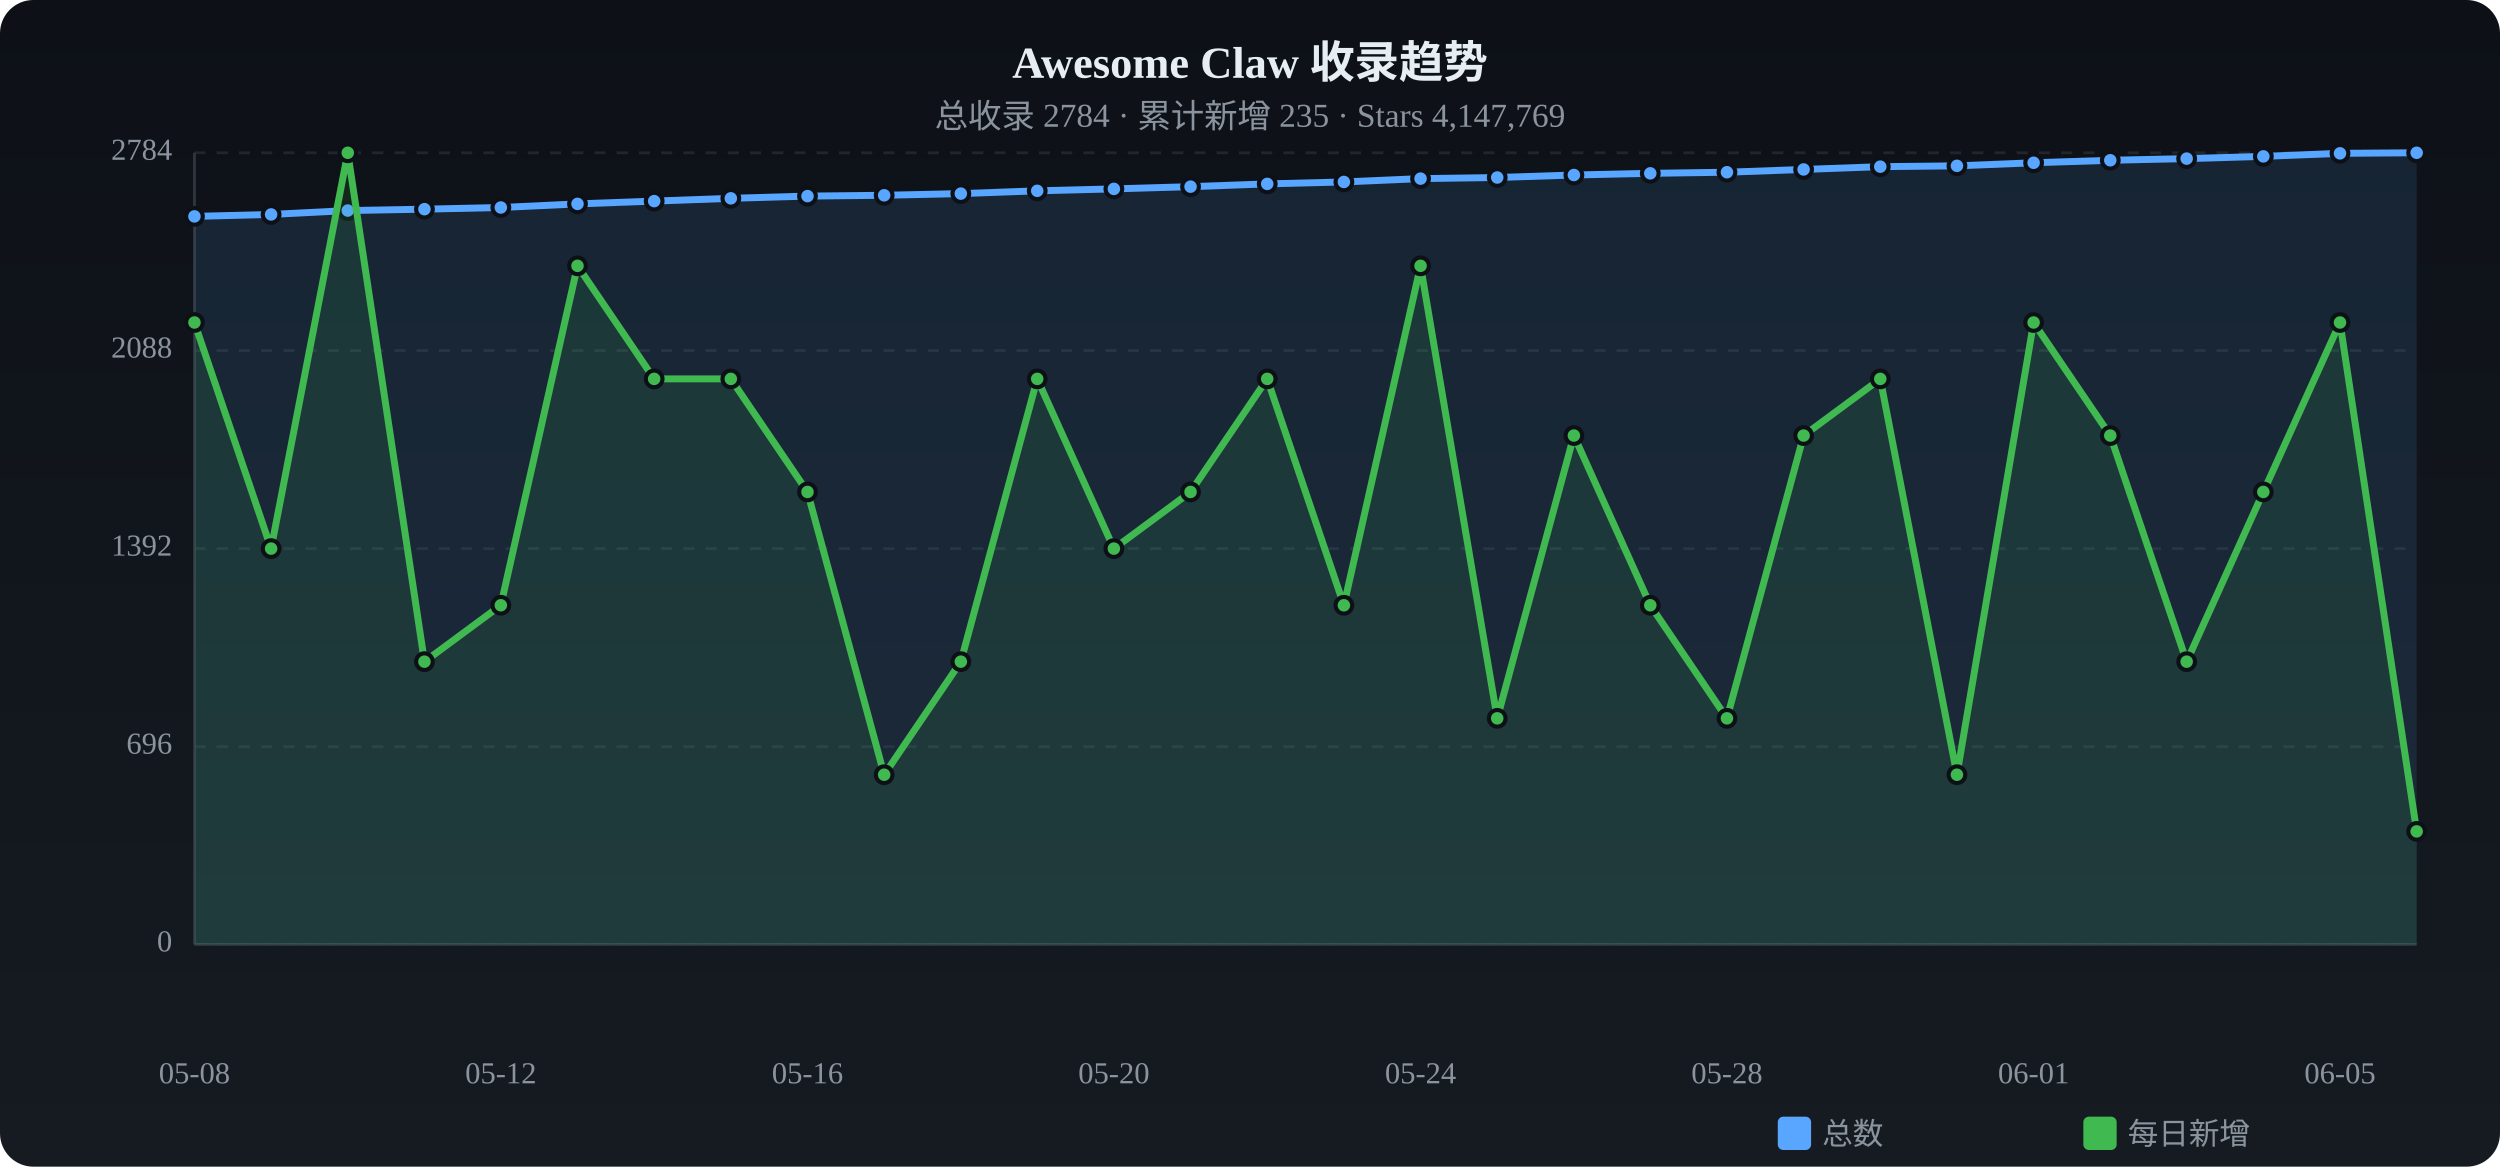
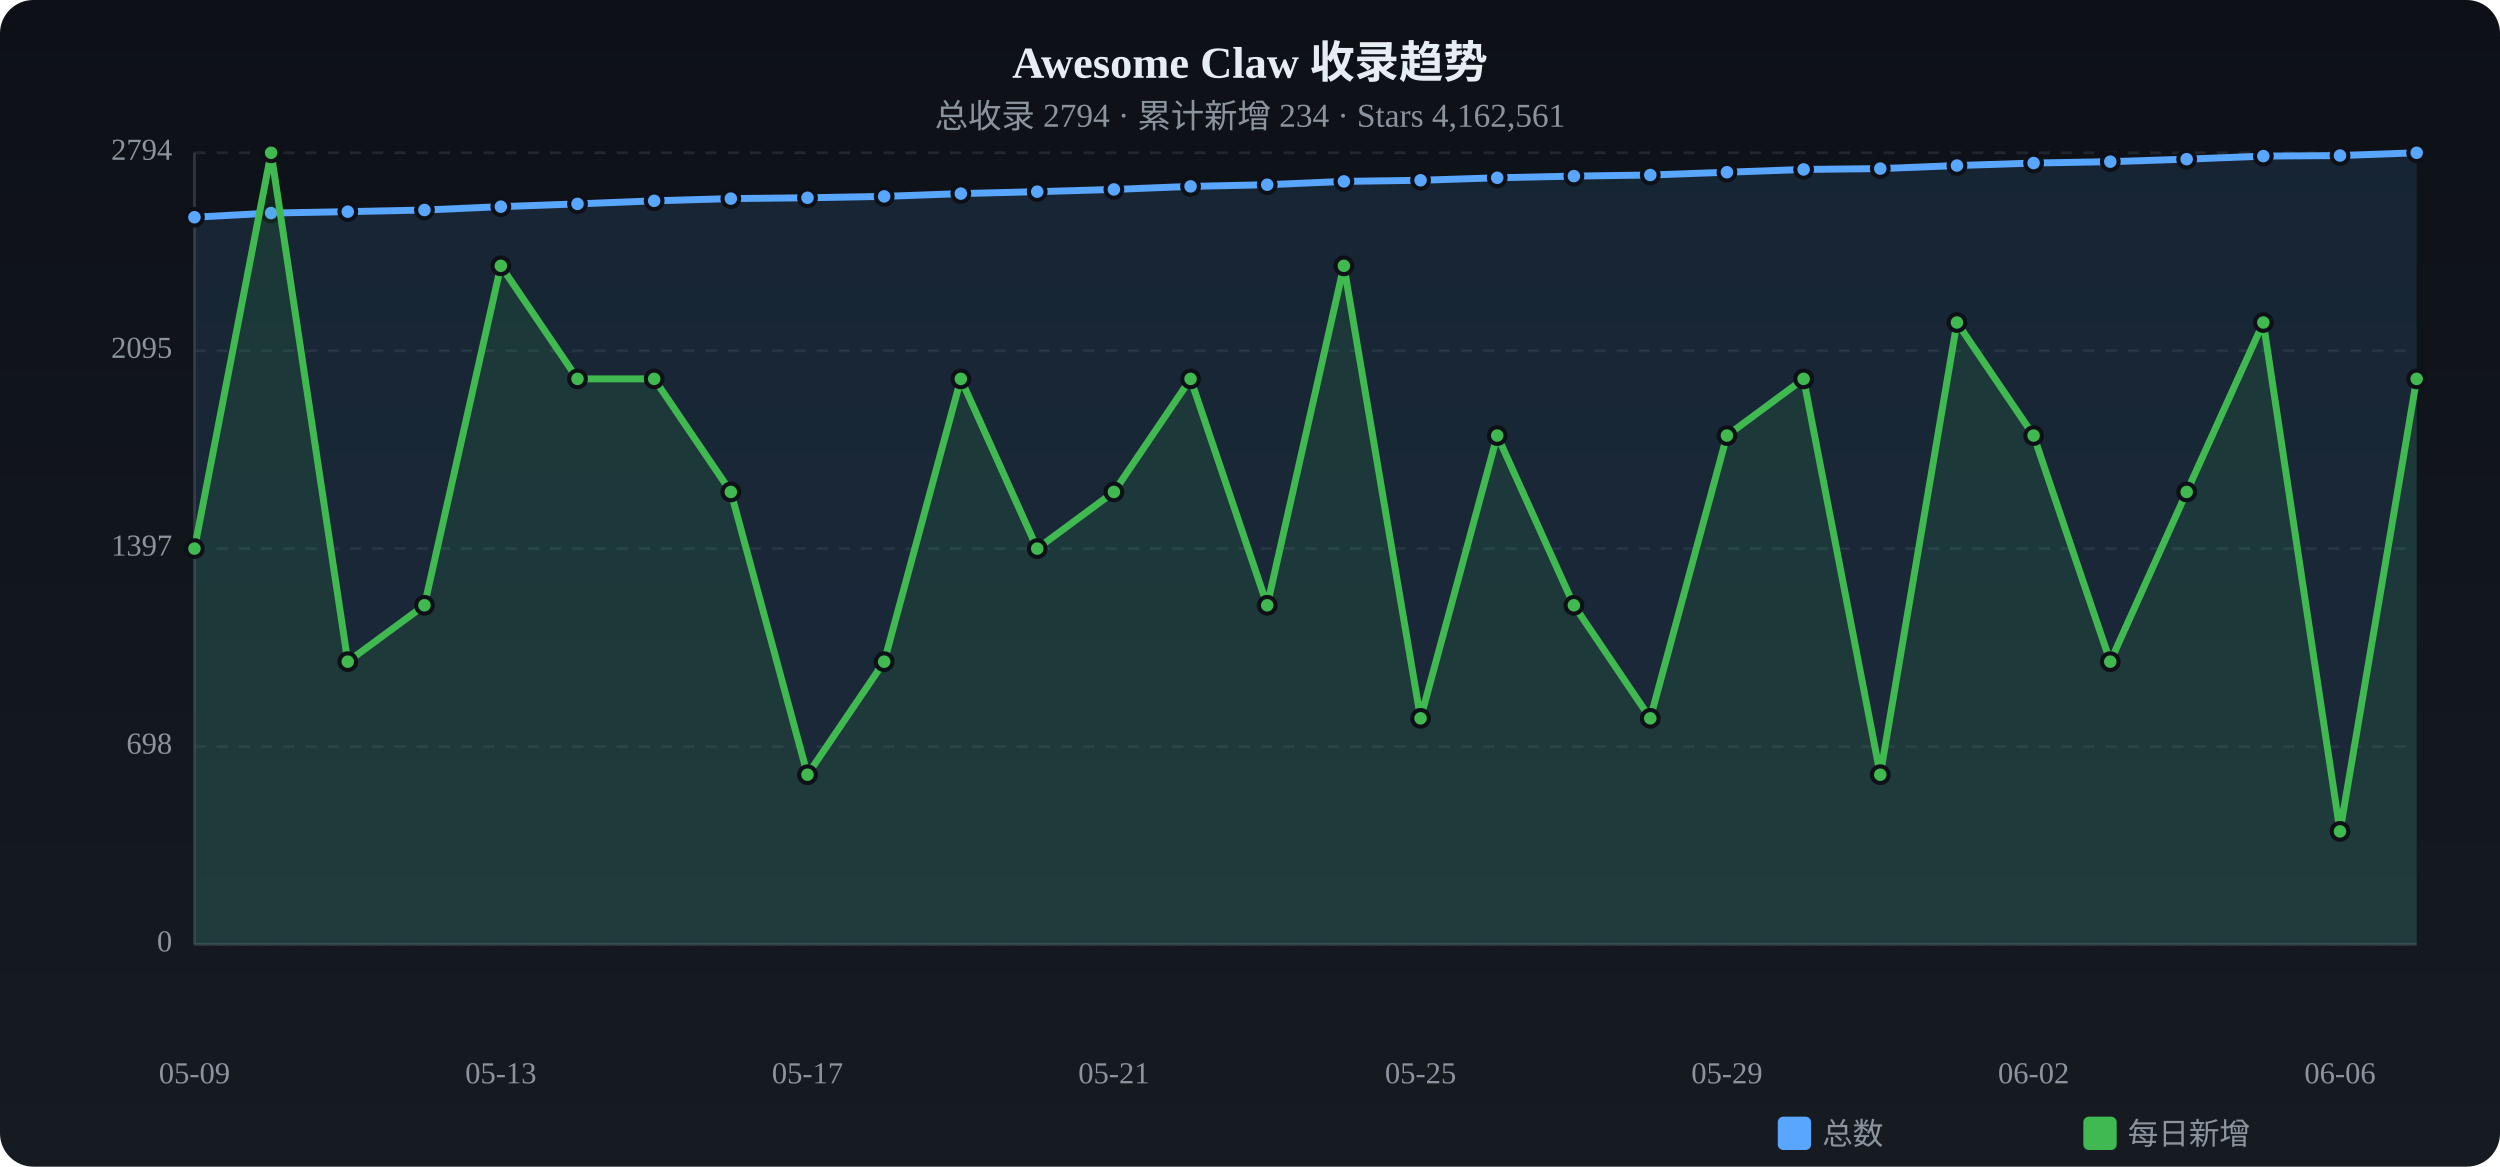
<svg xmlns="http://www.w3.org/2000/svg" viewBox="0 0 900 420" width="900" height="420">
  <defs>
    <linearGradient id="tbg" x1="0%" y1="0%" x2="0%" y2="100%">
      <stop offset="0%" stop-color="#0d1117" />
      <stop offset="100%" stop-color="#161b22" />
    </linearGradient>
  </defs>
  <rect width="900" height="420" rx="12" fill="url(#tbg)" />
  <text x="450.0" y="28" text-anchor="middle" fill="#e6edf3" font-size="16" font-weight="bold">Awesome Claw 收录趋势</text>
-   <text x="450.0" y="46" text-anchor="middle" fill="#8b949e" font-size="12">总收录 2784 · 累计新增 235 · Stars 4,147,769</text>
+   <text x="450.0" y="46" text-anchor="middle" fill="#8b949e" font-size="12">总收录 2794 · 累计新增 234 · Stars 4,162,561</text>
  <text x="62" y="340.0" text-anchor="end" fill="#8b949e" font-size="11" dominant-baseline="middle">0</text>
  <line x1="70" y1="340.0" x2="870" y2="340.0" stroke="#21262d" stroke-dasharray="4 4" />
-   <text x="62" y="268.8" text-anchor="end" fill="#8b949e" font-size="11" dominant-baseline="middle">696</text>
+   <text x="62" y="268.8" text-anchor="end" fill="#8b949e" font-size="11" dominant-baseline="middle">698</text>
  <line x1="70" y1="268.8" x2="870" y2="268.8" stroke="#21262d" stroke-dasharray="4 4" />
-   <text x="62" y="197.5" text-anchor="end" fill="#8b949e" font-size="11" dominant-baseline="middle">1392</text>
+   <text x="62" y="197.5" text-anchor="end" fill="#8b949e" font-size="11" dominant-baseline="middle">1397</text>
  <line x1="70" y1="197.5" x2="870" y2="197.5" stroke="#21262d" stroke-dasharray="4 4" />
-   <text x="62" y="126.2" text-anchor="end" fill="#8b949e" font-size="11" dominant-baseline="middle">2088</text>
-   <line x1="70" y1="126.2" x2="870" y2="126.2" stroke="#21262d" stroke-dasharray="4 4" />
-   <text x="62" y="55.0" text-anchor="end" fill="#8b949e" font-size="11" dominant-baseline="middle">2784</text>
+   <text x="62" y="126.3" text-anchor="end" fill="#8b949e" font-size="11" dominant-baseline="middle">2095</text>
+   <line x1="70" y1="126.3" x2="870" y2="126.3" stroke="#21262d" stroke-dasharray="4 4" />
+   <text x="62" y="55.0" text-anchor="end" fill="#8b949e" font-size="11" dominant-baseline="middle">2794</text>
  <line x1="70" y1="55.0" x2="870" y2="55.0" stroke="#21262d" stroke-dasharray="4 4" />
  <line x1="70" y1="55" x2="70" y2="340" stroke="#30363d" />
  <line x1="70" y1="340" x2="870" y2="340" stroke="#30363d" />
-   <path d="M70.0,77.9 L97.6,77.2 L125.2,75.8 L152.8,75.3 L180.3,74.7 L207.9,73.4 L235.5,72.4 L263.1,71.4 L290.7,70.6 L318.3,70.3 L345.9,69.7 L373.4,68.7 L401.0,68.0 L428.6,67.2 L456.2,66.2 L483.8,65.5 L511.4,64.3 L539.0,63.9 L566.6,63.0 L594.1,62.4 L621.7,62.0 L649.3,61.0 L676.9,60.0 L704.5,59.7 L732.1,58.6 L759.7,57.7 L787.2,57.1 L814.8,56.3 L842.4,55.2 L870.0,55.0 L870.0,340 L70.0,340 Z" fill="#58a6ff" opacity="0.12" />
-   <polyline points="70.0,77.9 97.6,77.2 125.2,75.8 152.8,75.3 180.3,74.7 207.9,73.4 235.5,72.4 263.1,71.4 290.7,70.6 318.3,70.3 345.9,69.7 373.4,68.7 401.0,68.0 428.6,67.2 456.2,66.2 483.8,65.5 511.4,64.3 539.0,63.9 566.6,63.0 594.1,62.4 621.7,62.0 649.3,61.0 676.9,60.0 704.5,59.7 732.1,58.6 759.7,57.7 787.2,57.1 814.8,56.3 842.4,55.2 870.0,55.0" fill="none" stroke="#58a6ff" stroke-width="2.5" stroke-linecap="round" stroke-linejoin="round" />
-   <circle cx="70.0" cy="77.9" r="3" fill="#58a6ff" stroke="#0d1117" stroke-width="1.5" />
-   <circle cx="97.6" cy="77.2" r="3" fill="#58a6ff" stroke="#0d1117" stroke-width="1.5" />
-   <circle cx="125.2" cy="75.8" r="3" fill="#58a6ff" stroke="#0d1117" stroke-width="1.5" />
-   <circle cx="152.8" cy="75.3" r="3" fill="#58a6ff" stroke="#0d1117" stroke-width="1.5" />
-   <circle cx="180.3" cy="74.7" r="3" fill="#58a6ff" stroke="#0d1117" stroke-width="1.5" />
+   <path d="M70.0,78.2 L97.6,76.7 L125.2,76.2 L152.8,75.6 L180.3,74.4 L207.9,73.4 L235.5,72.3 L263.1,71.5 L290.7,71.2 L318.3,70.7 L345.9,69.7 L373.4,69.0 L401.0,68.2 L428.6,67.1 L456.2,66.5 L483.8,65.3 L511.4,64.9 L539.0,64.0 L566.6,63.4 L594.1,63.0 L621.7,62.0 L649.3,61.0 L676.9,60.7 L704.5,59.6 L732.1,58.7 L759.7,58.2 L787.2,57.3 L814.8,56.2 L842.4,56.0 L870.0,55.0 L870.0,340 L70.0,340 Z" fill="#58a6ff" opacity="0.12" />
+   <polyline points="70.0,78.2 97.6,76.7 125.2,76.2 152.8,75.6 180.3,74.4 207.9,73.4 235.5,72.3 263.1,71.5 290.7,71.2 318.3,70.7 345.9,69.7 373.4,69.0 401.0,68.2 428.6,67.1 456.2,66.5 483.8,65.3 511.4,64.9 539.0,64.0 566.6,63.4 594.1,63.0 621.7,62.0 649.3,61.0 676.9,60.7 704.5,59.6 732.1,58.7 759.7,58.2 787.2,57.3 814.8,56.2 842.4,56.0 870.0,55.0" fill="none" stroke="#58a6ff" stroke-width="2.5" stroke-linecap="round" stroke-linejoin="round" />
+   <circle cx="70.0" cy="78.2" r="3" fill="#58a6ff" stroke="#0d1117" stroke-width="1.5" />
+   <circle cx="97.6" cy="76.7" r="3" fill="#58a6ff" stroke="#0d1117" stroke-width="1.5" />
+   <circle cx="125.2" cy="76.2" r="3" fill="#58a6ff" stroke="#0d1117" stroke-width="1.5" />
+   <circle cx="152.8" cy="75.6" r="3" fill="#58a6ff" stroke="#0d1117" stroke-width="1.5" />
+   <circle cx="180.3" cy="74.4" r="3" fill="#58a6ff" stroke="#0d1117" stroke-width="1.5" />
  <circle cx="207.9" cy="73.4" r="3" fill="#58a6ff" stroke="#0d1117" stroke-width="1.5" />
-   <circle cx="235.5" cy="72.4" r="3" fill="#58a6ff" stroke="#0d1117" stroke-width="1.5" />
-   <circle cx="263.1" cy="71.4" r="3" fill="#58a6ff" stroke="#0d1117" stroke-width="1.5" />
-   <circle cx="290.7" cy="70.6" r="3" fill="#58a6ff" stroke="#0d1117" stroke-width="1.5" />
-   <circle cx="318.3" cy="70.3" r="3" fill="#58a6ff" stroke="#0d1117" stroke-width="1.5" />
+   <circle cx="235.5" cy="72.3" r="3" fill="#58a6ff" stroke="#0d1117" stroke-width="1.5" />
+   <circle cx="263.1" cy="71.5" r="3" fill="#58a6ff" stroke="#0d1117" stroke-width="1.5" />
+   <circle cx="290.7" cy="71.2" r="3" fill="#58a6ff" stroke="#0d1117" stroke-width="1.5" />
+   <circle cx="318.3" cy="70.7" r="3" fill="#58a6ff" stroke="#0d1117" stroke-width="1.5" />
  <circle cx="345.9" cy="69.7" r="3" fill="#58a6ff" stroke="#0d1117" stroke-width="1.5" />
-   <circle cx="373.4" cy="68.7" r="3" fill="#58a6ff" stroke="#0d1117" stroke-width="1.5" />
-   <circle cx="401.0" cy="68.0" r="3" fill="#58a6ff" stroke="#0d1117" stroke-width="1.5" />
-   <circle cx="428.6" cy="67.2" r="3" fill="#58a6ff" stroke="#0d1117" stroke-width="1.5" />
-   <circle cx="456.2" cy="66.2" r="3" fill="#58a6ff" stroke="#0d1117" stroke-width="1.5" />
-   <circle cx="483.8" cy="65.5" r="3" fill="#58a6ff" stroke="#0d1117" stroke-width="1.5" />
-   <circle cx="511.4" cy="64.3" r="3" fill="#58a6ff" stroke="#0d1117" stroke-width="1.5" />
-   <circle cx="539.0" cy="63.9" r="3" fill="#58a6ff" stroke="#0d1117" stroke-width="1.5" />
-   <circle cx="566.6" cy="63.0" r="3" fill="#58a6ff" stroke="#0d1117" stroke-width="1.5" />
-   <circle cx="594.1" cy="62.4" r="3" fill="#58a6ff" stroke="#0d1117" stroke-width="1.5" />
+   <circle cx="373.4" cy="69.0" r="3" fill="#58a6ff" stroke="#0d1117" stroke-width="1.5" />
+   <circle cx="401.0" cy="68.2" r="3" fill="#58a6ff" stroke="#0d1117" stroke-width="1.5" />
+   <circle cx="428.6" cy="67.1" r="3" fill="#58a6ff" stroke="#0d1117" stroke-width="1.5" />
+   <circle cx="456.2" cy="66.5" r="3" fill="#58a6ff" stroke="#0d1117" stroke-width="1.5" />
+   <circle cx="483.8" cy="65.3" r="3" fill="#58a6ff" stroke="#0d1117" stroke-width="1.5" />
+   <circle cx="511.4" cy="64.9" r="3" fill="#58a6ff" stroke="#0d1117" stroke-width="1.5" />
+   <circle cx="539.0" cy="64.0" r="3" fill="#58a6ff" stroke="#0d1117" stroke-width="1.5" />
+   <circle cx="566.6" cy="63.4" r="3" fill="#58a6ff" stroke="#0d1117" stroke-width="1.5" />
+   <circle cx="594.1" cy="63.0" r="3" fill="#58a6ff" stroke="#0d1117" stroke-width="1.5" />
  <circle cx="621.7" cy="62.0" r="3" fill="#58a6ff" stroke="#0d1117" stroke-width="1.5" />
  <circle cx="649.3" cy="61.0" r="3" fill="#58a6ff" stroke="#0d1117" stroke-width="1.5" />
-   <circle cx="676.9" cy="60.0" r="3" fill="#58a6ff" stroke="#0d1117" stroke-width="1.5" />
-   <circle cx="704.5" cy="59.7" r="3" fill="#58a6ff" stroke="#0d1117" stroke-width="1.5" />
-   <circle cx="732.1" cy="58.6" r="3" fill="#58a6ff" stroke="#0d1117" stroke-width="1.5" />
-   <circle cx="759.7" cy="57.7" r="3" fill="#58a6ff" stroke="#0d1117" stroke-width="1.5" />
-   <circle cx="787.2" cy="57.1" r="3" fill="#58a6ff" stroke="#0d1117" stroke-width="1.5" />
-   <circle cx="814.8" cy="56.3" r="3" fill="#58a6ff" stroke="#0d1117" stroke-width="1.5" />
-   <circle cx="842.4" cy="55.2" r="3" fill="#58a6ff" stroke="#0d1117" stroke-width="1.5" />
+   <circle cx="676.9" cy="60.7" r="3" fill="#58a6ff" stroke="#0d1117" stroke-width="1.5" />
+   <circle cx="704.5" cy="59.6" r="3" fill="#58a6ff" stroke="#0d1117" stroke-width="1.5" />
+   <circle cx="732.1" cy="58.7" r="3" fill="#58a6ff" stroke="#0d1117" stroke-width="1.5" />
+   <circle cx="759.7" cy="58.2" r="3" fill="#58a6ff" stroke="#0d1117" stroke-width="1.5" />
+   <circle cx="787.2" cy="57.3" r="3" fill="#58a6ff" stroke="#0d1117" stroke-width="1.5" />
+   <circle cx="814.8" cy="56.2" r="3" fill="#58a6ff" stroke="#0d1117" stroke-width="1.5" />
+   <circle cx="842.4" cy="56.0" r="3" fill="#58a6ff" stroke="#0d1117" stroke-width="1.5" />
  <circle cx="870.0" cy="55.0" r="3" fill="#58a6ff" stroke="#0d1117" stroke-width="1.5" />
-   <path d="M70.0,116.1 L97.6,197.5 L125.2,55.0 L152.8,238.2 L180.3,217.9 L207.9,95.7 L235.5,136.4 L263.1,136.4 L290.7,177.1 L318.3,278.9 L345.9,238.2 L373.4,136.4 L401.0,197.5 L428.6,177.1 L456.2,136.4 L483.8,217.9 L511.4,95.7 L539.0,258.6 L566.6,156.8 L594.1,217.9 L621.7,258.6 L649.3,156.8 L676.9,136.4 L704.5,278.9 L732.1,116.1 L759.7,156.8 L787.2,238.2 L814.8,177.1 L842.4,116.1 L870.0,299.3 L870.0,340 L70.0,340 Z" fill="#3fb950" opacity="0.12" />
-   <polyline points="70.0,116.1 97.6,197.5 125.2,55.0 152.8,238.2 180.3,217.9 207.9,95.7 235.5,136.4 263.1,136.4 290.7,177.1 318.3,278.9 345.9,238.2 373.4,136.4 401.0,197.5 428.6,177.1 456.2,136.4 483.8,217.9 511.4,95.7 539.0,258.6 566.6,156.8 594.1,217.9 621.7,258.6 649.3,156.8 676.9,136.4 704.5,278.9 732.1,116.1 759.7,156.8 787.2,238.2 814.8,177.1 842.4,116.1 870.0,299.3" fill="none" stroke="#3fb950" stroke-width="2.5" stroke-linecap="round" stroke-linejoin="round" />
-   <circle cx="70.0" cy="116.1" r="3" fill="#3fb950" stroke="#0d1117" stroke-width="1.5" />
-   <circle cx="97.6" cy="197.5" r="3" fill="#3fb950" stroke="#0d1117" stroke-width="1.5" />
-   <circle cx="125.2" cy="55.0" r="3" fill="#3fb950" stroke="#0d1117" stroke-width="1.5" />
-   <circle cx="152.8" cy="238.2" r="3" fill="#3fb950" stroke="#0d1117" stroke-width="1.5" />
-   <circle cx="180.3" cy="217.9" r="3" fill="#3fb950" stroke="#0d1117" stroke-width="1.5" />
-   <circle cx="207.9" cy="95.7" r="3" fill="#3fb950" stroke="#0d1117" stroke-width="1.5" />
+   <path d="M70.0,197.5 L97.6,55.0 L125.2,238.2 L152.8,217.9 L180.3,95.7 L207.9,136.4 L235.5,136.4 L263.1,177.1 L290.7,278.9 L318.3,238.2 L345.9,136.4 L373.4,197.5 L401.0,177.1 L428.6,136.4 L456.2,217.9 L483.8,95.7 L511.4,258.6 L539.0,156.8 L566.6,217.9 L594.1,258.6 L621.7,156.8 L649.3,136.4 L676.9,278.9 L704.5,116.1 L732.1,156.8 L759.7,238.2 L787.2,177.1 L814.8,116.1 L842.4,299.3 L870.0,136.4 L870.0,340 L70.0,340 Z" fill="#3fb950" opacity="0.12" />
+   <polyline points="70.0,197.5 97.6,55.0 125.2,238.2 152.8,217.9 180.3,95.7 207.9,136.4 235.5,136.4 263.1,177.1 290.7,278.9 318.3,238.2 345.9,136.4 373.4,197.5 401.0,177.1 428.6,136.4 456.2,217.9 483.8,95.7 511.4,258.6 539.0,156.8 566.6,217.9 594.1,258.6 621.7,156.8 649.3,136.4 676.9,278.9 704.5,116.1 732.1,156.8 759.7,238.2 787.2,177.1 814.8,116.1 842.4,299.3 870.0,136.4" fill="none" stroke="#3fb950" stroke-width="2.5" stroke-linecap="round" stroke-linejoin="round" />
+   <circle cx="70.0" cy="197.5" r="3" fill="#3fb950" stroke="#0d1117" stroke-width="1.5" />
+   <circle cx="97.6" cy="55.0" r="3" fill="#3fb950" stroke="#0d1117" stroke-width="1.5" />
+   <circle cx="125.2" cy="238.2" r="3" fill="#3fb950" stroke="#0d1117" stroke-width="1.5" />
+   <circle cx="152.8" cy="217.9" r="3" fill="#3fb950" stroke="#0d1117" stroke-width="1.5" />
+   <circle cx="180.3" cy="95.7" r="3" fill="#3fb950" stroke="#0d1117" stroke-width="1.5" />
+   <circle cx="207.9" cy="136.4" r="3" fill="#3fb950" stroke="#0d1117" stroke-width="1.5" />
  <circle cx="235.5" cy="136.4" r="3" fill="#3fb950" stroke="#0d1117" stroke-width="1.5" />
-   <circle cx="263.1" cy="136.4" r="3" fill="#3fb950" stroke="#0d1117" stroke-width="1.5" />
-   <circle cx="290.7" cy="177.1" r="3" fill="#3fb950" stroke="#0d1117" stroke-width="1.5" />
-   <circle cx="318.3" cy="278.9" r="3" fill="#3fb950" stroke="#0d1117" stroke-width="1.5" />
-   <circle cx="345.9" cy="238.2" r="3" fill="#3fb950" stroke="#0d1117" stroke-width="1.5" />
-   <circle cx="373.4" cy="136.4" r="3" fill="#3fb950" stroke="#0d1117" stroke-width="1.5" />
-   <circle cx="401.0" cy="197.5" r="3" fill="#3fb950" stroke="#0d1117" stroke-width="1.5" />
-   <circle cx="428.6" cy="177.1" r="3" fill="#3fb950" stroke="#0d1117" stroke-width="1.5" />
-   <circle cx="456.2" cy="136.4" r="3" fill="#3fb950" stroke="#0d1117" stroke-width="1.5" />
-   <circle cx="483.8" cy="217.9" r="3" fill="#3fb950" stroke="#0d1117" stroke-width="1.5" />
-   <circle cx="511.4" cy="95.7" r="3" fill="#3fb950" stroke="#0d1117" stroke-width="1.5" />
-   <circle cx="539.0" cy="258.6" r="3" fill="#3fb950" stroke="#0d1117" stroke-width="1.5" />
-   <circle cx="566.6" cy="156.8" r="3" fill="#3fb950" stroke="#0d1117" stroke-width="1.5" />
-   <circle cx="594.1" cy="217.9" r="3" fill="#3fb950" stroke="#0d1117" stroke-width="1.5" />
-   <circle cx="621.7" cy="258.6" r="3" fill="#3fb950" stroke="#0d1117" stroke-width="1.5" />
-   <circle cx="649.3" cy="156.8" r="3" fill="#3fb950" stroke="#0d1117" stroke-width="1.5" />
-   <circle cx="676.9" cy="136.4" r="3" fill="#3fb950" stroke="#0d1117" stroke-width="1.5" />
-   <circle cx="704.5" cy="278.9" r="3" fill="#3fb950" stroke="#0d1117" stroke-width="1.5" />
-   <circle cx="732.1" cy="116.1" r="3" fill="#3fb950" stroke="#0d1117" stroke-width="1.5" />
-   <circle cx="759.7" cy="156.8" r="3" fill="#3fb950" stroke="#0d1117" stroke-width="1.5" />
-   <circle cx="787.2" cy="238.2" r="3" fill="#3fb950" stroke="#0d1117" stroke-width="1.5" />
-   <circle cx="814.8" cy="177.1" r="3" fill="#3fb950" stroke="#0d1117" stroke-width="1.5" />
-   <circle cx="842.4" cy="116.1" r="3" fill="#3fb950" stroke="#0d1117" stroke-width="1.5" />
-   <circle cx="870.0" cy="299.3" r="3" fill="#3fb950" stroke="#0d1117" stroke-width="1.5" />
-   <text x="70.0" y="390" text-anchor="middle" fill="#8b949e" font-size="11">05-08</text>
-   <text x="180.3" y="390" text-anchor="middle" fill="#8b949e" font-size="11">05-12</text>
-   <text x="290.7" y="390" text-anchor="middle" fill="#8b949e" font-size="11">05-16</text>
-   <text x="401.0" y="390" text-anchor="middle" fill="#8b949e" font-size="11">05-20</text>
-   <text x="511.4" y="390" text-anchor="middle" fill="#8b949e" font-size="11">05-24</text>
-   <text x="621.7" y="390" text-anchor="middle" fill="#8b949e" font-size="11">05-28</text>
-   <text x="732.1" y="390" text-anchor="middle" fill="#8b949e" font-size="11">06-01</text>
-   <text x="842.4" y="390" text-anchor="middle" fill="#8b949e" font-size="11">06-05</text>
+   <circle cx="263.1" cy="177.1" r="3" fill="#3fb950" stroke="#0d1117" stroke-width="1.5" />
+   <circle cx="290.7" cy="278.9" r="3" fill="#3fb950" stroke="#0d1117" stroke-width="1.5" />
+   <circle cx="318.3" cy="238.2" r="3" fill="#3fb950" stroke="#0d1117" stroke-width="1.5" />
+   <circle cx="345.9" cy="136.4" r="3" fill="#3fb950" stroke="#0d1117" stroke-width="1.5" />
+   <circle cx="373.4" cy="197.5" r="3" fill="#3fb950" stroke="#0d1117" stroke-width="1.5" />
+   <circle cx="401.0" cy="177.1" r="3" fill="#3fb950" stroke="#0d1117" stroke-width="1.5" />
+   <circle cx="428.6" cy="136.4" r="3" fill="#3fb950" stroke="#0d1117" stroke-width="1.5" />
+   <circle cx="456.2" cy="217.9" r="3" fill="#3fb950" stroke="#0d1117" stroke-width="1.5" />
+   <circle cx="483.8" cy="95.7" r="3" fill="#3fb950" stroke="#0d1117" stroke-width="1.5" />
+   <circle cx="511.4" cy="258.6" r="3" fill="#3fb950" stroke="#0d1117" stroke-width="1.5" />
+   <circle cx="539.0" cy="156.8" r="3" fill="#3fb950" stroke="#0d1117" stroke-width="1.5" />
+   <circle cx="566.6" cy="217.9" r="3" fill="#3fb950" stroke="#0d1117" stroke-width="1.5" />
+   <circle cx="594.1" cy="258.6" r="3" fill="#3fb950" stroke="#0d1117" stroke-width="1.5" />
+   <circle cx="621.7" cy="156.8" r="3" fill="#3fb950" stroke="#0d1117" stroke-width="1.5" />
+   <circle cx="649.3" cy="136.4" r="3" fill="#3fb950" stroke="#0d1117" stroke-width="1.5" />
+   <circle cx="676.9" cy="278.9" r="3" fill="#3fb950" stroke="#0d1117" stroke-width="1.5" />
+   <circle cx="704.5" cy="116.1" r="3" fill="#3fb950" stroke="#0d1117" stroke-width="1.5" />
+   <circle cx="732.1" cy="156.8" r="3" fill="#3fb950" stroke="#0d1117" stroke-width="1.5" />
+   <circle cx="759.7" cy="238.2" r="3" fill="#3fb950" stroke="#0d1117" stroke-width="1.5" />
+   <circle cx="787.2" cy="177.1" r="3" fill="#3fb950" stroke="#0d1117" stroke-width="1.5" />
+   <circle cx="814.8" cy="116.1" r="3" fill="#3fb950" stroke="#0d1117" stroke-width="1.5" />
+   <circle cx="842.4" cy="299.3" r="3" fill="#3fb950" stroke="#0d1117" stroke-width="1.5" />
+   <circle cx="870.0" cy="136.4" r="3" fill="#3fb950" stroke="#0d1117" stroke-width="1.5" />
+   <text x="70.0" y="390" text-anchor="middle" fill="#8b949e" font-size="11">05-09</text>
+   <text x="180.3" y="390" text-anchor="middle" fill="#8b949e" font-size="11">05-13</text>
+   <text x="290.7" y="390" text-anchor="middle" fill="#8b949e" font-size="11">05-17</text>
+   <text x="401.0" y="390" text-anchor="middle" fill="#8b949e" font-size="11">05-21</text>
+   <text x="511.4" y="390" text-anchor="middle" fill="#8b949e" font-size="11">05-25</text>
+   <text x="621.7" y="390" text-anchor="middle" fill="#8b949e" font-size="11">05-29</text>
+   <text x="732.1" y="390" text-anchor="middle" fill="#8b949e" font-size="11">06-02</text>
+   <text x="842.4" y="390" text-anchor="middle" fill="#8b949e" font-size="11">06-06</text>
  <rect x="640" y="402" width="12" height="12" rx="2" fill="#58a6ff" />
  <text x="656" y="412" fill="#8b949e" font-size="11">总数</text>
  <rect x="750" y="402" width="12" height="12" rx="2" fill="#3fb950" />
  <text x="766" y="412" fill="#8b949e" font-size="11">每日新增</text>
</svg>
